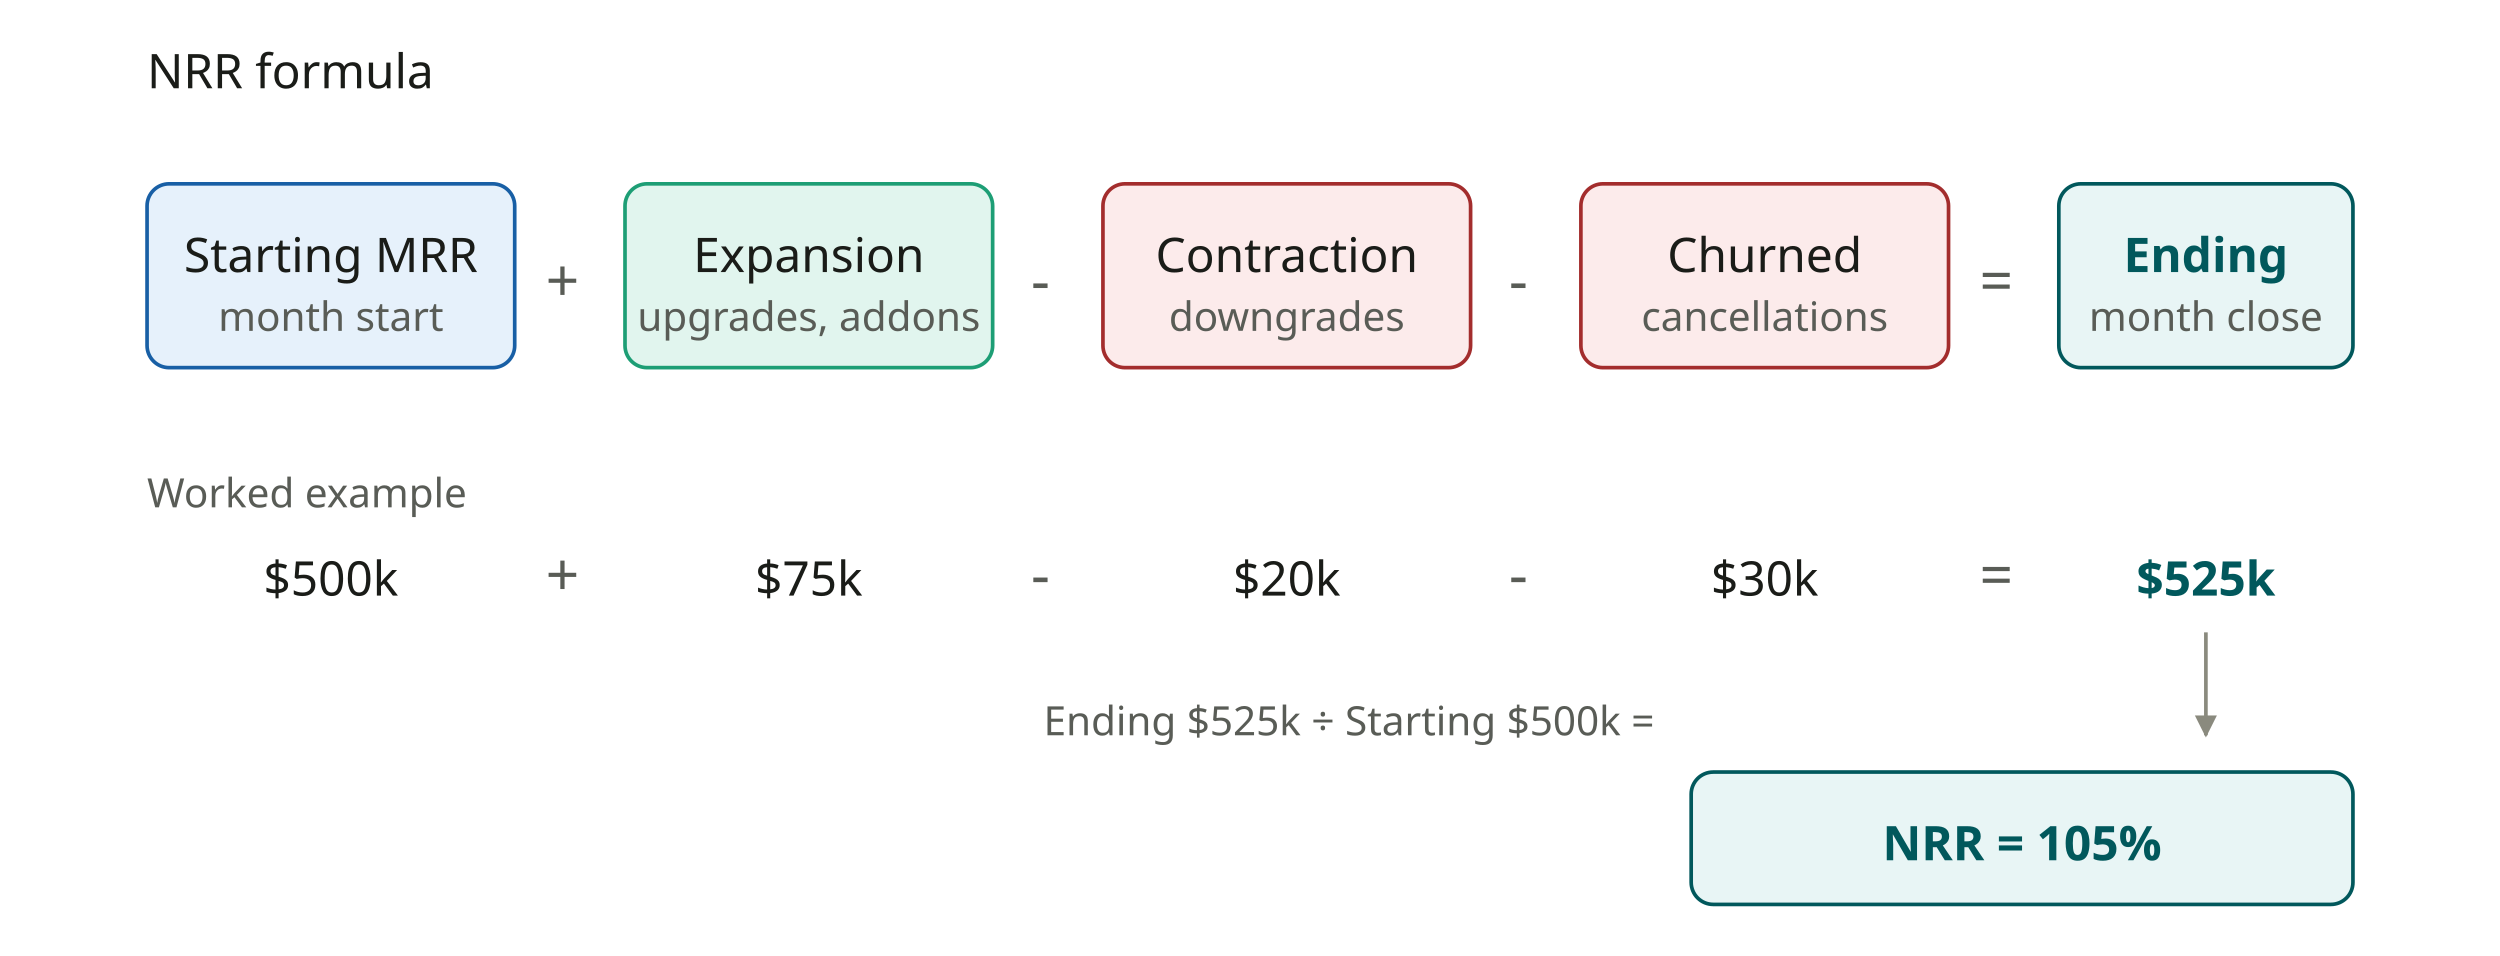
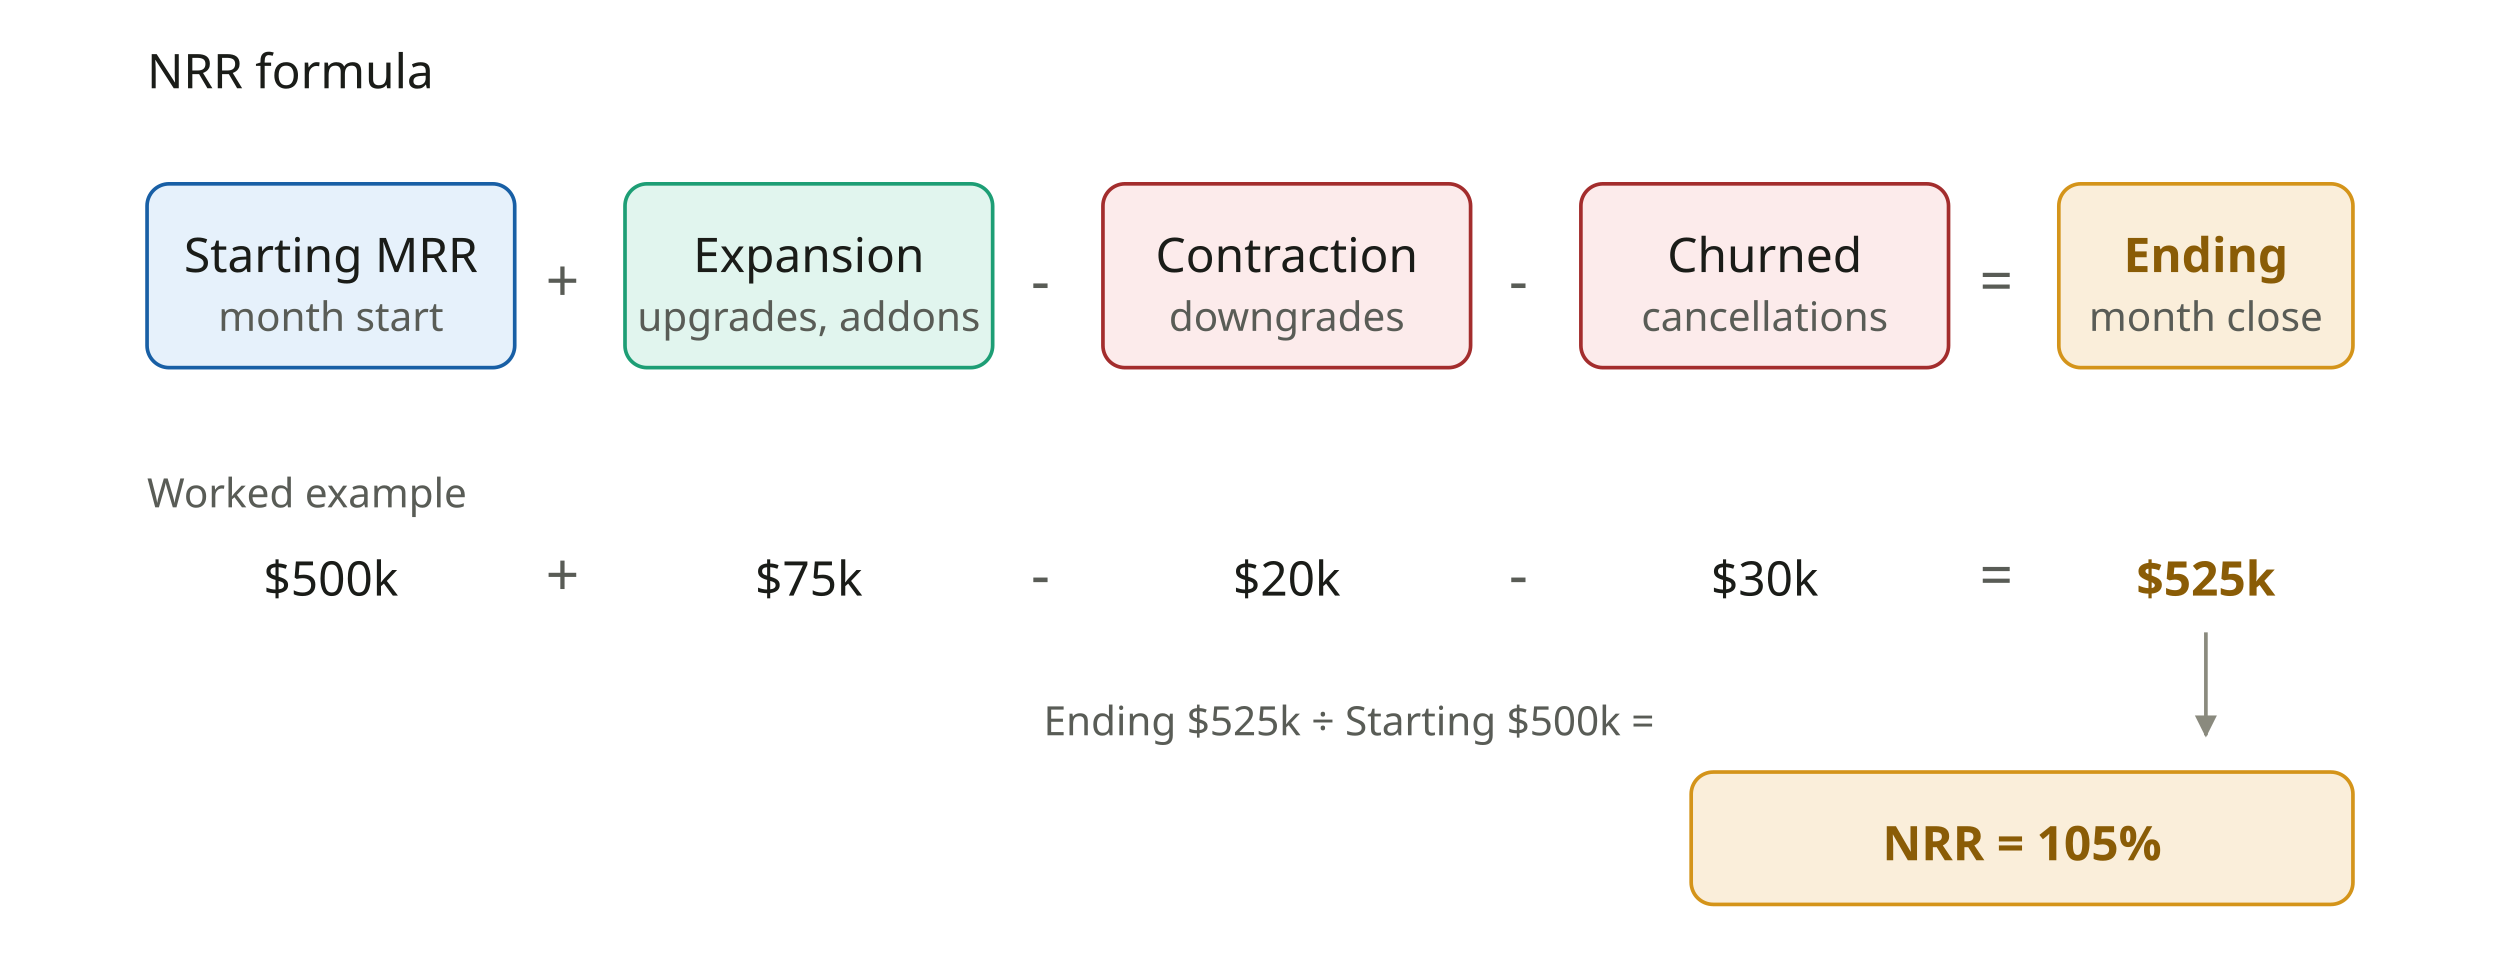
<svg xmlns="http://www.w3.org/2000/svg" viewBox="0 0 680 260">
  <defs>
    <marker id="arrow-nrr" markerHeight="6" markerWidth="6" orient="auto-start-reverse" refX="9" refY="5" viewBox="0 0 10 10">
      <path d="m0 0 10 5-10 5z" class="arrow-head" />
    </marker>
  </defs>
  <style>.node-neutral { fill: #e8e6e0; stroke: #b0ada6; }
-     .node-accent  { fill: #e8f5f5; stroke: #01585c; }
+     .node-accent  { fill: #faeeda; stroke: #d4941a; }
    .node-success { fill: #e1f5ee; stroke: #1d9e75; }
    .node-warning { fill: #fcebeb; stroke: #a32d2d; }
    .node-info    { fill: #e6f1fb; stroke: #185fa5; }
    .label-primary   { fill: #1a1c18; font-family: system-ui, sans-serif; font-size: 13px; font-weight: 500; }
    .label-secondary { fill: #595c56; font-family: system-ui, sans-serif; font-size: 11px; font-family: system-ui, sans-serif; }
-     .label-accent    { fill: #01585c; font-family: system-ui, sans-serif; font-size: 13px; font-weight: 600; }
+     .label-accent    { fill: #8a5c06; font-family: system-ui, sans-serif; font-size: 13px; font-weight: 600; }
    .op { fill: #595c56; font-family: system-ui, sans-serif; font-size: 16px; font-weight: 500; }
    .connector { stroke: #8a8a7e; stroke-width: 1; fill: none; }
    .arrow-head { fill: #8a8a7e; }
    :root[data-theme="dark"] .node-neutral { fill: #222420; stroke: #4a4c44; }
-     :root[data-theme="dark"] .node-accent  { fill: #1a2d2e; stroke: #2d7c80; }
+     :root[data-theme="dark"] .node-accent  { fill: #1e1a0a; stroke: #826217; }
    :root[data-theme="dark"] .node-success { fill: #091e14; stroke: #1f7a5f; }
    :root[data-theme="dark"] .node-warning { fill: #200a0a; stroke: #b92727; }
    :root[data-theme="dark"] .node-info    { fill: #0a1428; stroke: #315dc4; }
    :root[data-theme="dark"] .label-primary   { fill: #f0ede8; }
    :root[data-theme="dark"] .label-secondary { fill: #a8a49e; }
-     :root[data-theme="dark"] .label-accent    { fill: #97c8cb; }
+     :root[data-theme="dark"] .label-accent    { fill: #f0b429; }
    :root[data-theme="dark"] .op { fill: #a8a49e; }
    :root[data-theme="dark"] .connector { stroke: #4a4c44; }
    :root[data-theme="dark"] .arrow-head { fill: #4a4c44; }</style>
  <text x="40" y="24" class="label-primary">NRR formula</text>
  <rect width="100" height="50" x="40" y="50" class="node-info" rx="6" />
  <text x="90" y="74" class="label-primary" text-anchor="middle">Starting MRR</text>
  <text x="90" y="90" class="label-secondary" text-anchor="middle">month start</text>
  <text x="153" y="82" class="op" text-anchor="middle">+</text>
  <rect width="100" height="50" x="170" y="50" class="node-success" rx="6" />
  <text x="220" y="74" class="label-primary" text-anchor="middle">Expansion</text>
  <text x="220" y="90" class="label-secondary" text-anchor="middle">upgrades, addons</text>
  <text x="283" y="82" class="op" text-anchor="middle">-</text>
  <rect width="100" height="50" x="300" y="50" class="node-warning" rx="6" />
  <text x="350" y="74" class="label-primary" text-anchor="middle">Contraction</text>
  <text x="350" y="90" class="label-secondary" text-anchor="middle">downgrades</text>
  <text x="413" y="82" class="op" text-anchor="middle">-</text>
  <rect width="100" height="50" x="430" y="50" class="node-warning" rx="6" />
  <text x="480" y="74" class="label-primary" text-anchor="middle">Churned</text>
  <text x="480" y="90" class="label-secondary" text-anchor="middle">cancellations</text>
  <text x="543" y="82" class="op" text-anchor="middle">=</text>
  <rect width="80" height="50" x="560" y="50" class="node-accent" rx="6" />
  <text x="600" y="74" class="label-accent" text-anchor="middle">Ending</text>
  <text x="600" y="90" class="label-secondary" text-anchor="middle">month close</text>
  <text x="40" y="138" class="label-secondary">Worked example</text>
  <text x="90" y="162" class="label-primary" text-anchor="middle">$500k</text>
  <text x="153" y="162" class="op" text-anchor="middle">+</text>
  <text x="220" y="162" class="label-primary" text-anchor="middle">$75k</text>
  <text x="283" y="162" class="op" text-anchor="middle">-</text>
  <text x="350" y="162" class="label-primary" text-anchor="middle">$20k</text>
  <text x="413" y="162" class="op" text-anchor="middle">-</text>
  <text x="480" y="162" class="label-primary" text-anchor="middle">$30k</text>
  <text x="543" y="162" class="op" text-anchor="middle">=</text>
  <text x="600" y="162" class="label-accent" text-anchor="middle">$525k</text>
  <path marker-end="url(#arrow-nrr)" d="M600 172v28" class="connector" />
  <text x="450" y="200" class="label-secondary" text-anchor="end">Ending $525k ÷ Starting $500k =</text>
  <rect width="180" height="36" x="460" y="210" class="node-accent" rx="6" />
  <text x="550" y="234" class="label-accent" text-anchor="middle">NRR = 105%</text>
</svg>
